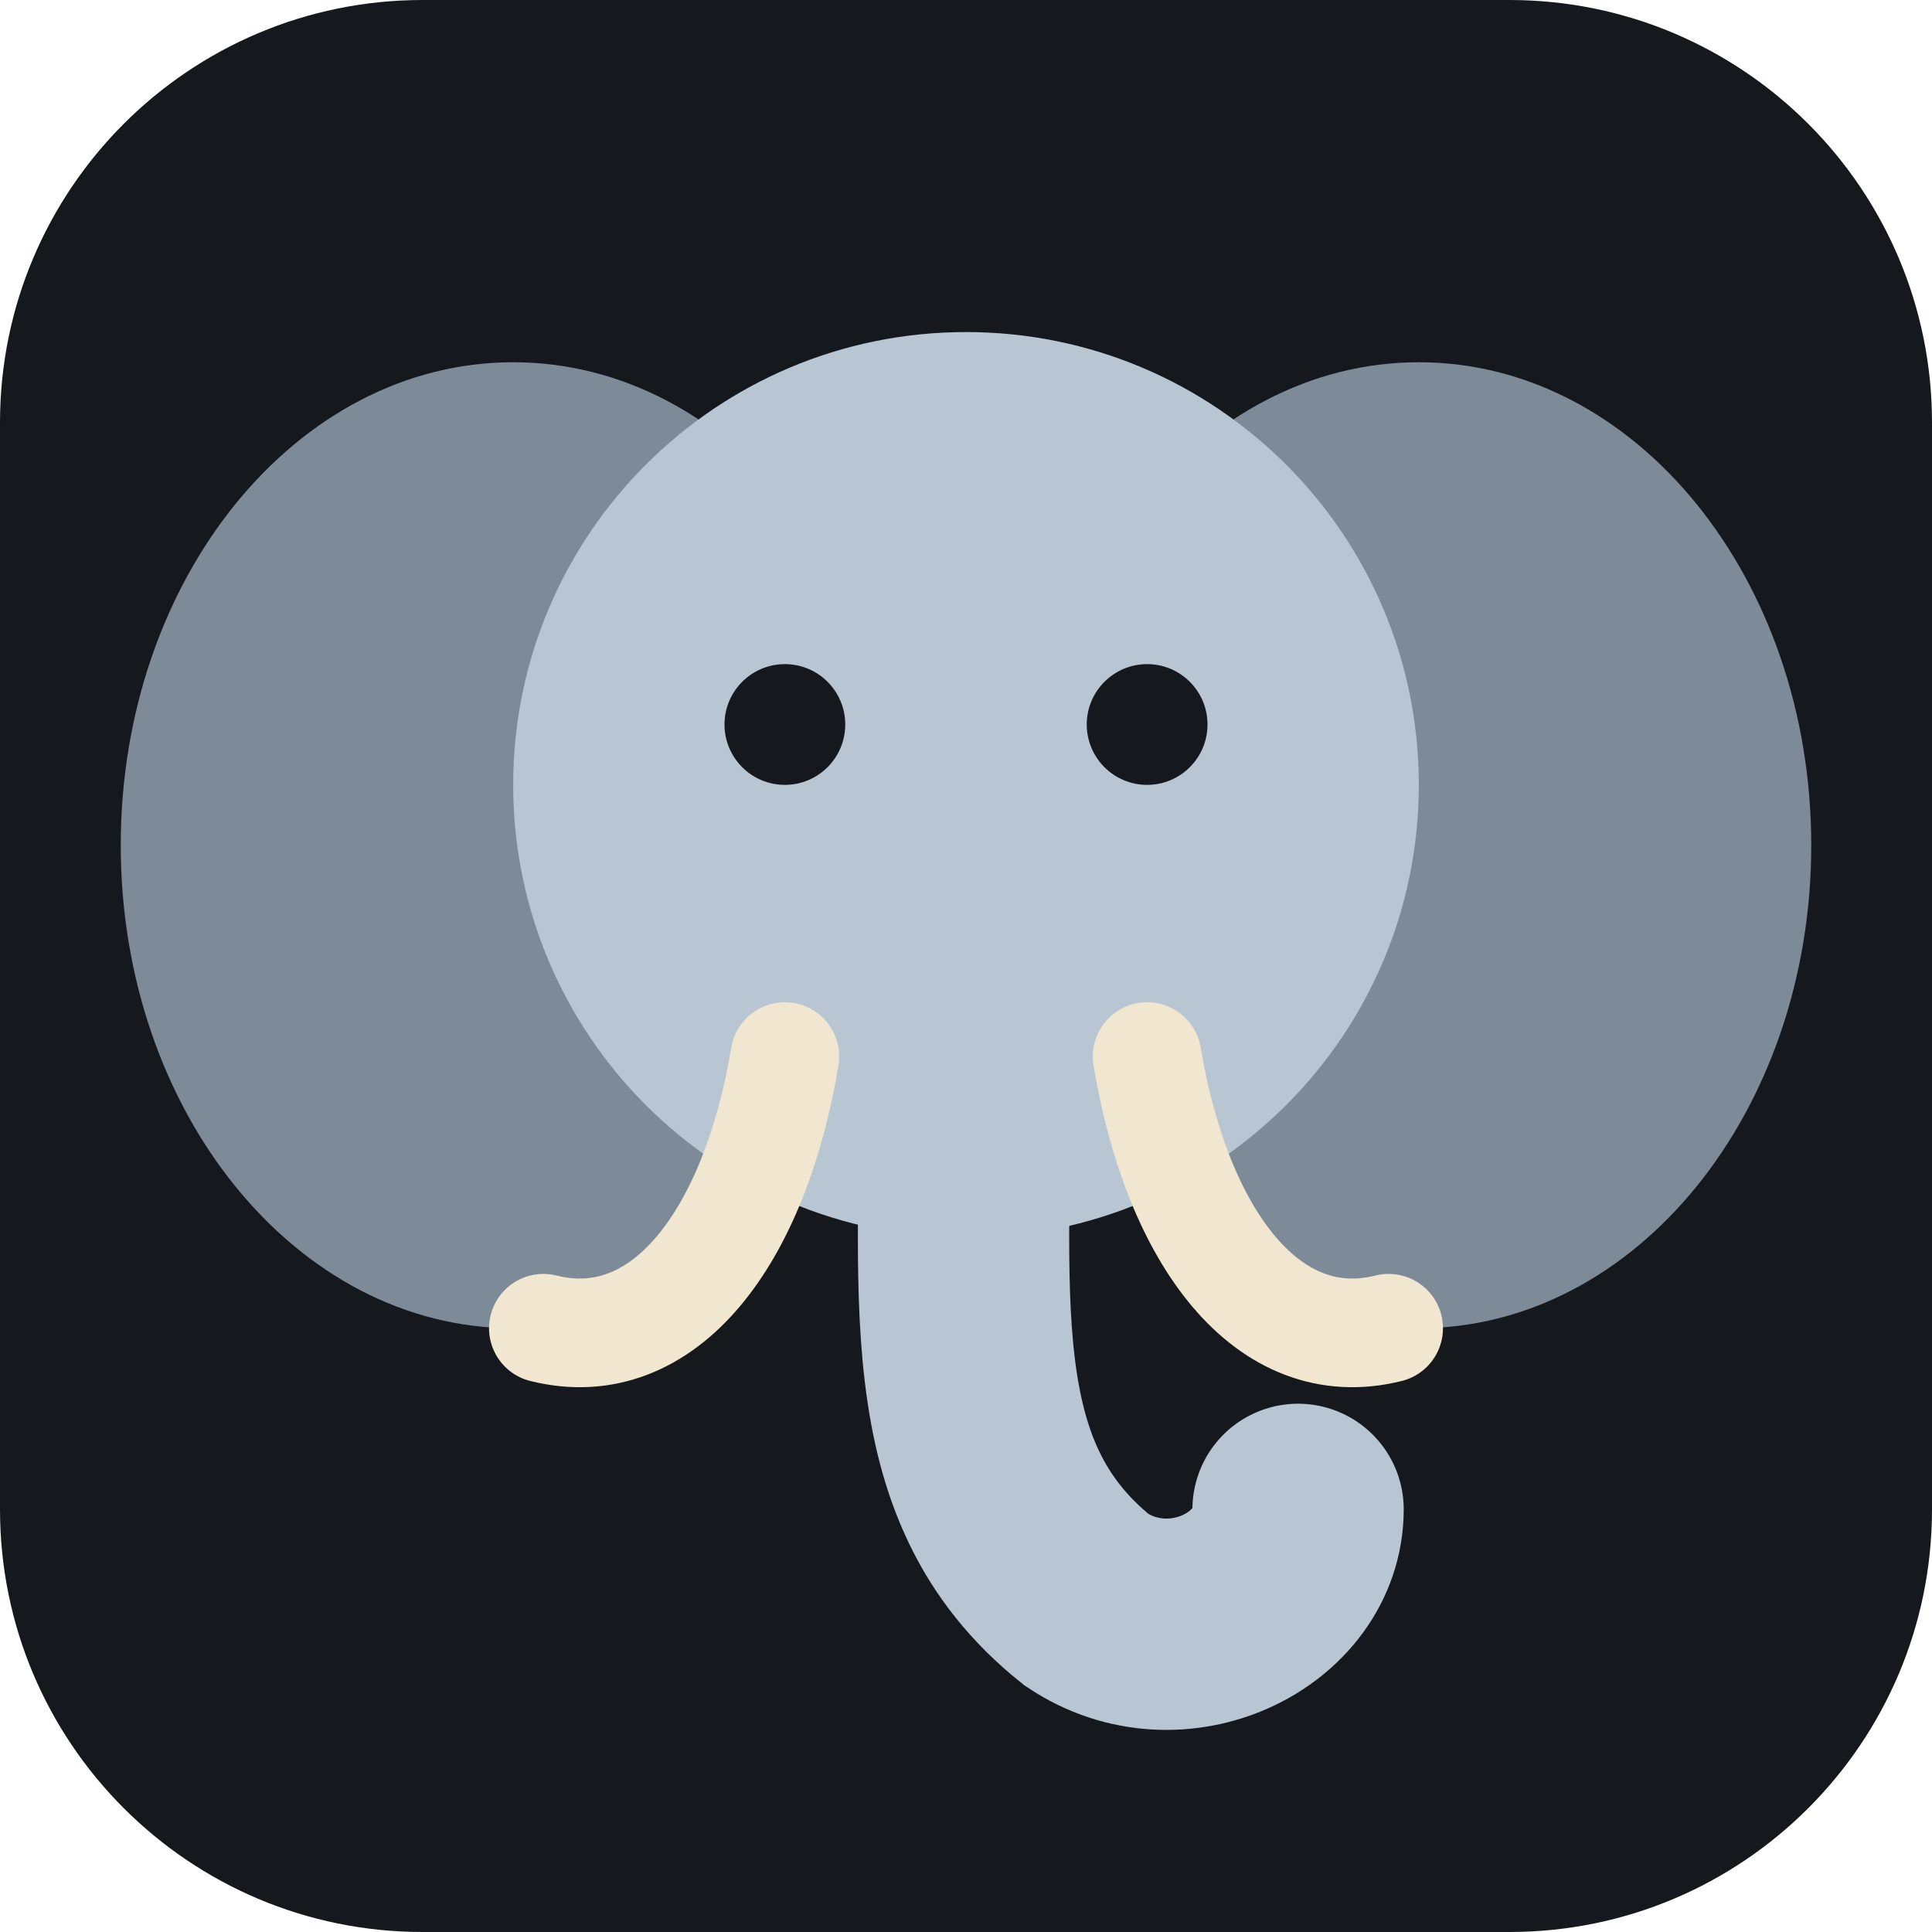
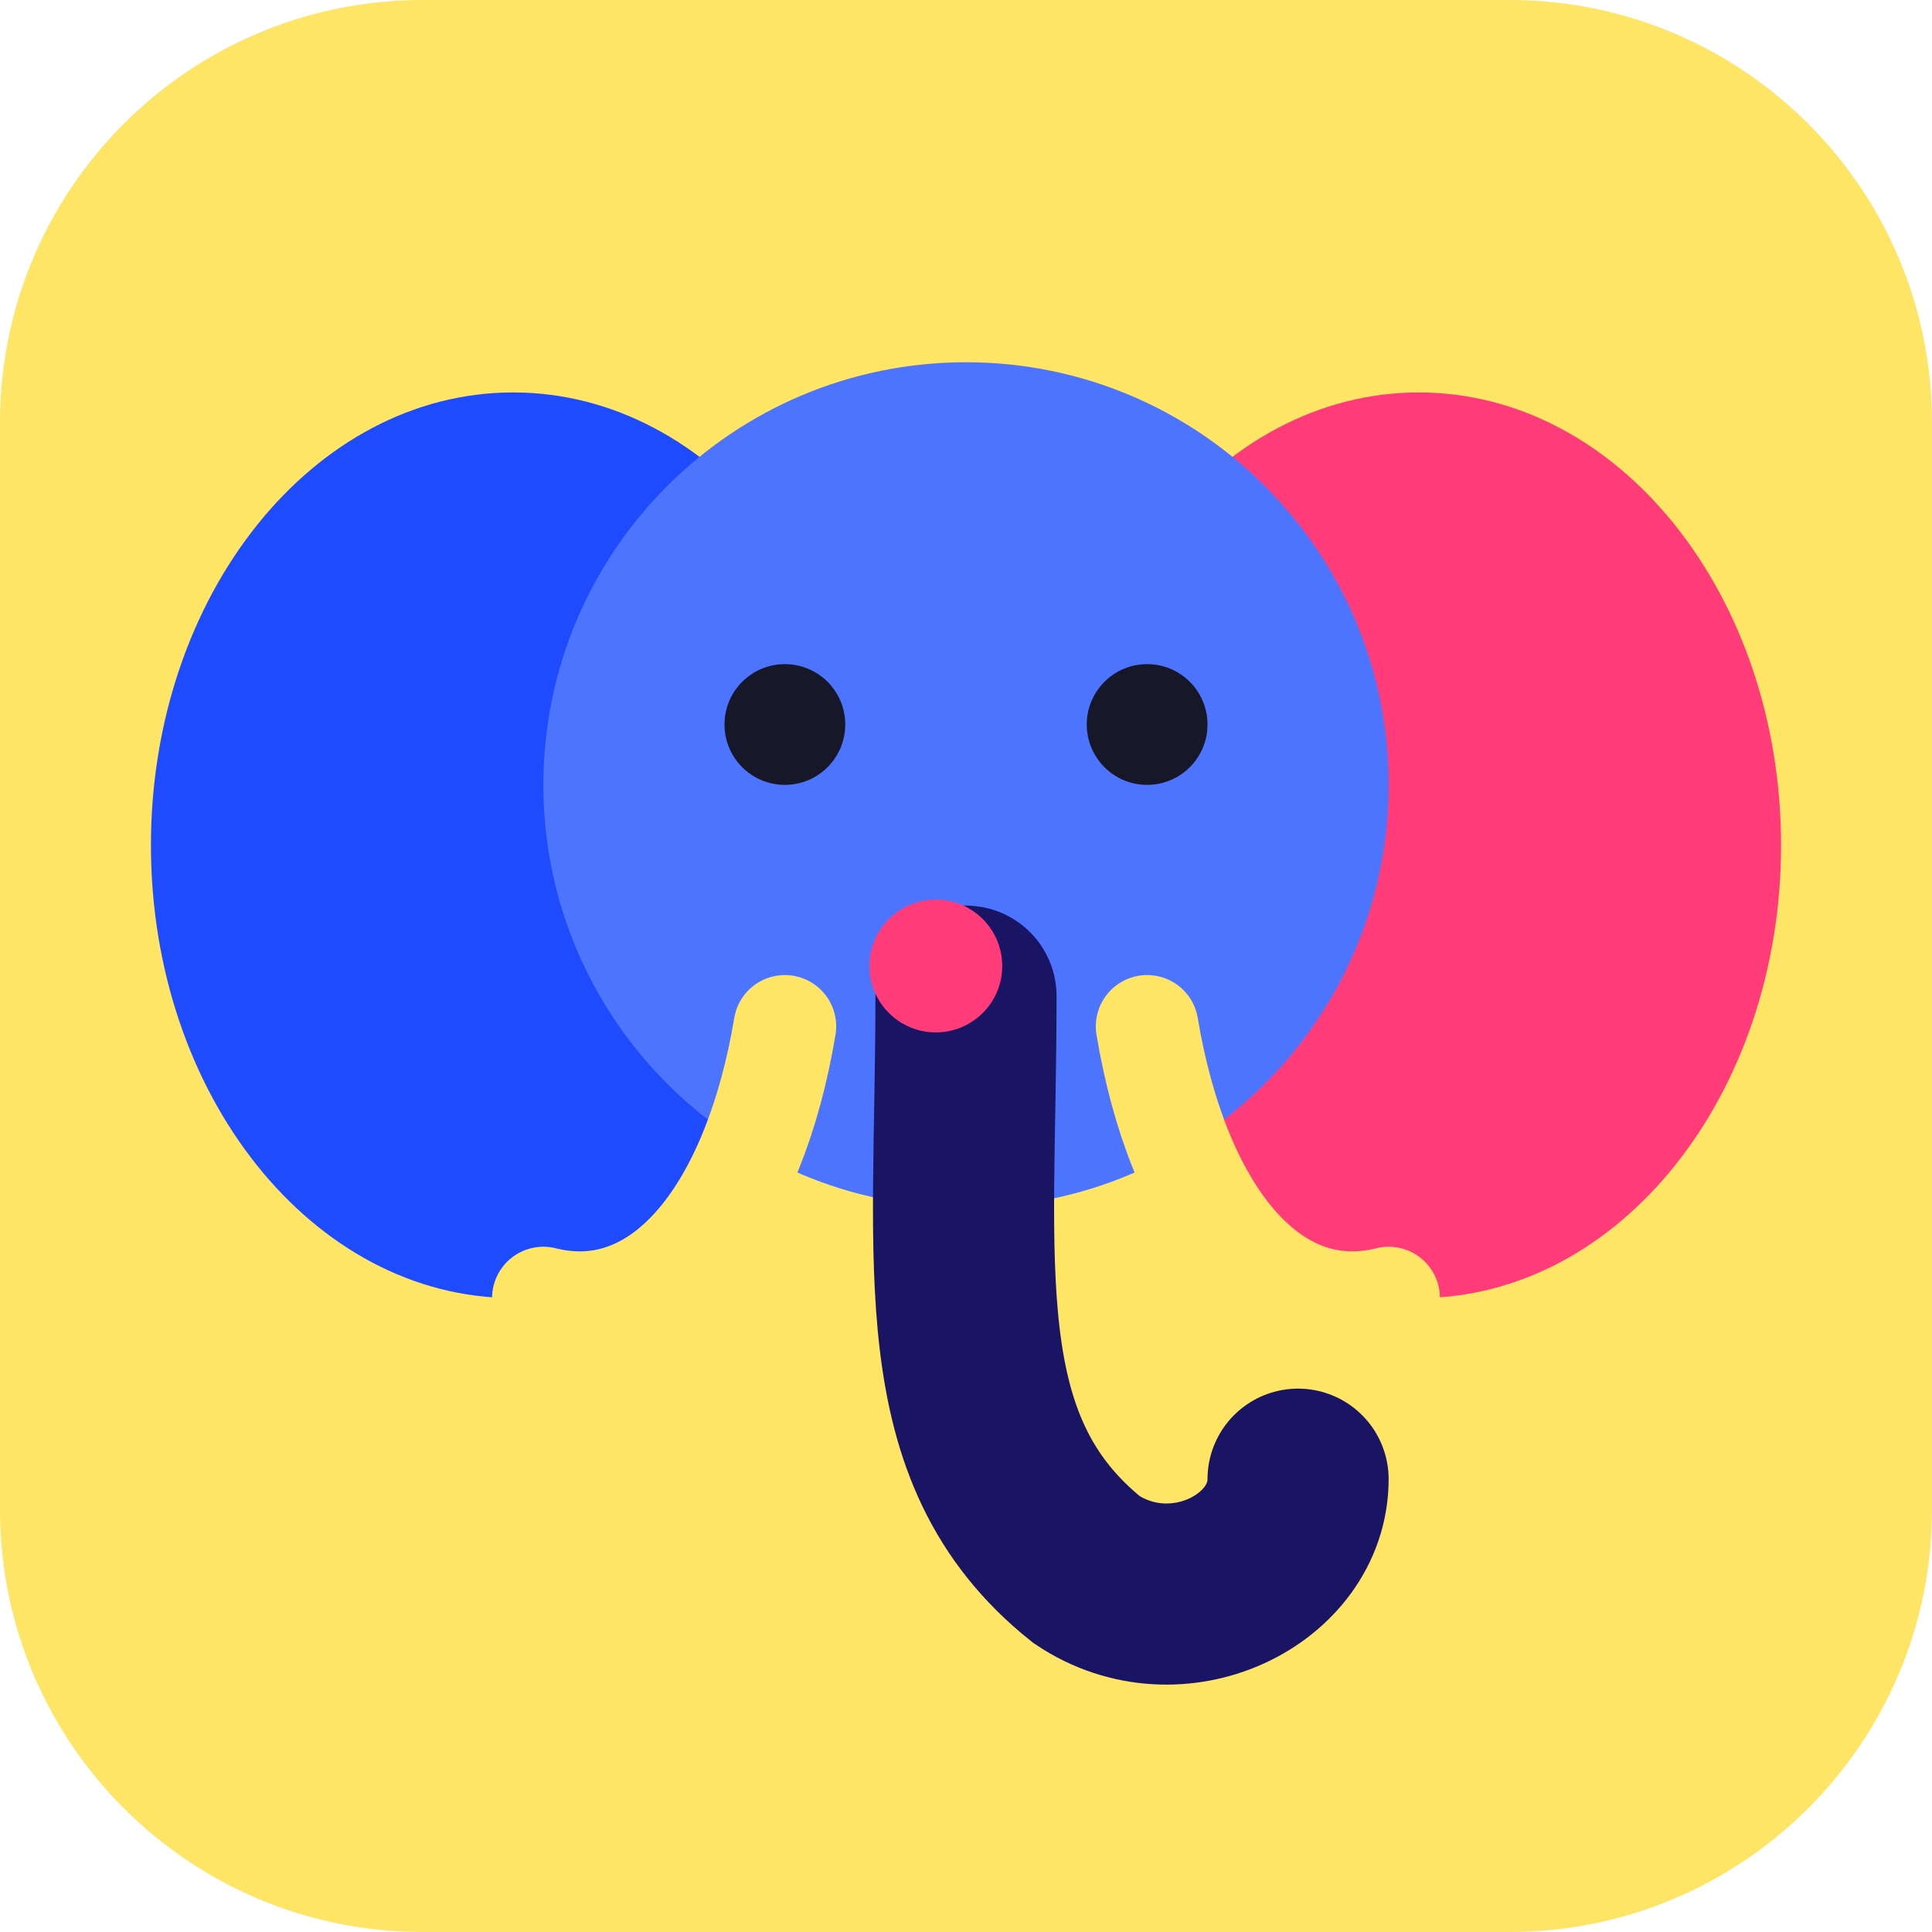
<svg xmlns="http://www.w3.org/2000/svg" viewBox="0 0 64 64">
-   <rect width="64" height="64" rx="14" fill="#15191e" />
-   <ellipse cx="17" cy="28" rx="13" ry="16" fill="#7d8b99" />
-   <ellipse cx="47" cy="28" rx="13" ry="16" fill="#7d8b99" />
-   <circle cx="32" cy="26" r="15" fill="#b8c6d4" />
-   <path d="M26 35C25 41 22 45 18 44" fill="none" stroke="#f1e6cf" stroke-width="3.6" stroke-linecap="round" />
-   <path d="M38 35C39 41 42 45 46 44" fill="none" stroke="#f1e6cf" stroke-width="3.6" stroke-linecap="round" />
-   <path d="M32 34c0 9-1 15 4 19 3 2 7 0 7-3" fill="none" stroke="#b8c6d4" stroke-width="7" stroke-linecap="round" />
-   <circle cx="26" cy="24" r="2" fill="#15191e" />
-   <circle cx="38" cy="24" r="2" fill="#15191e" />
+   <rect width="64" height="64" rx="14" fill="#ffe566" />
+   <ellipse cx="17" cy="28" rx="12" ry="15" fill="#1f4bff" />
+   <ellipse cx="47" cy="28" rx="12" ry="15" fill="#ff3b7a" />
+   <circle cx="32" cy="26" r="14" fill="#4d74ff" />
+   <path d="M26 34C25 40 22 44 18 43" fill="none" stroke="#ffe566" stroke-width="3.4" stroke-linecap="round" />
+   <path d="M38 34C39 40 42 44 46 43" fill="none" stroke="#ffe566" stroke-width="3.4" stroke-linecap="round" />
+   <path d="M32 33c0 9-1 15 4 19 3 2 7 0 7-3" fill="none" stroke="#1a1464" stroke-width="6" stroke-linecap="round" />
+   <circle cx="26" cy="24" r="2" fill="#16182a" />
+   <circle cx="38" cy="24" r="2" fill="#16182a" />
+   <circle cx="31" cy="32" r="2.2" fill="#ff3b7a" />
</svg>
